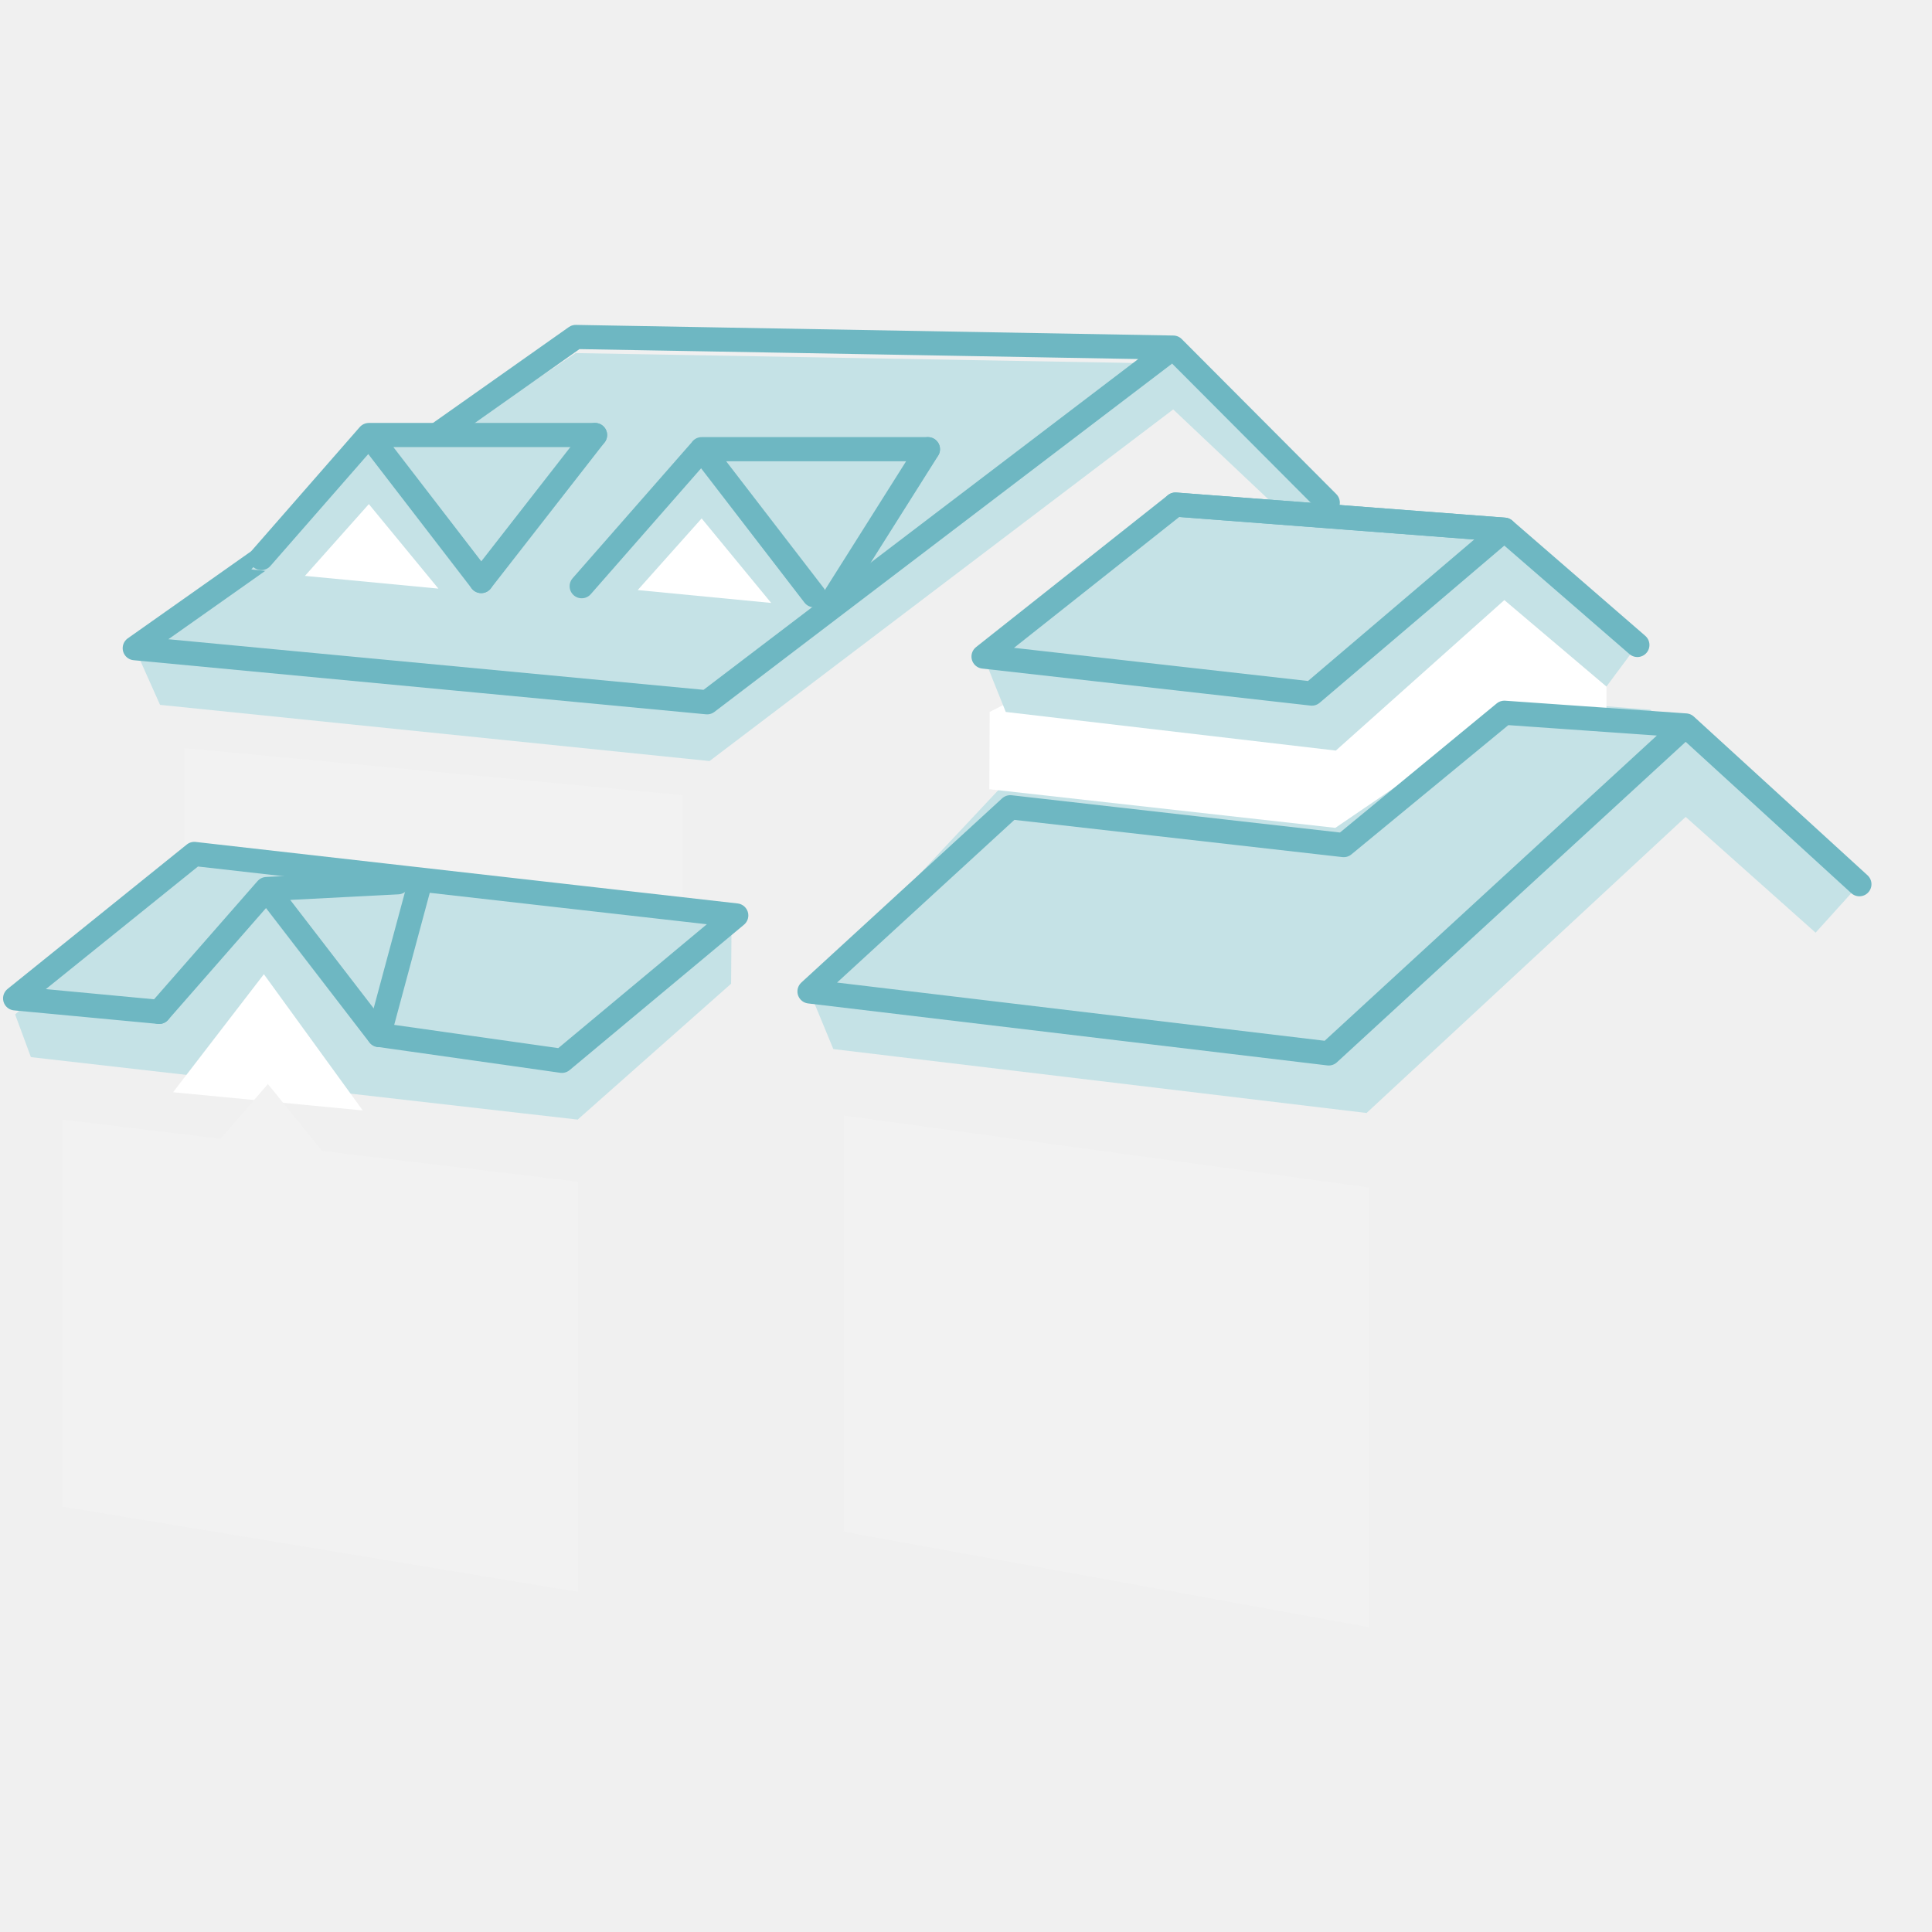
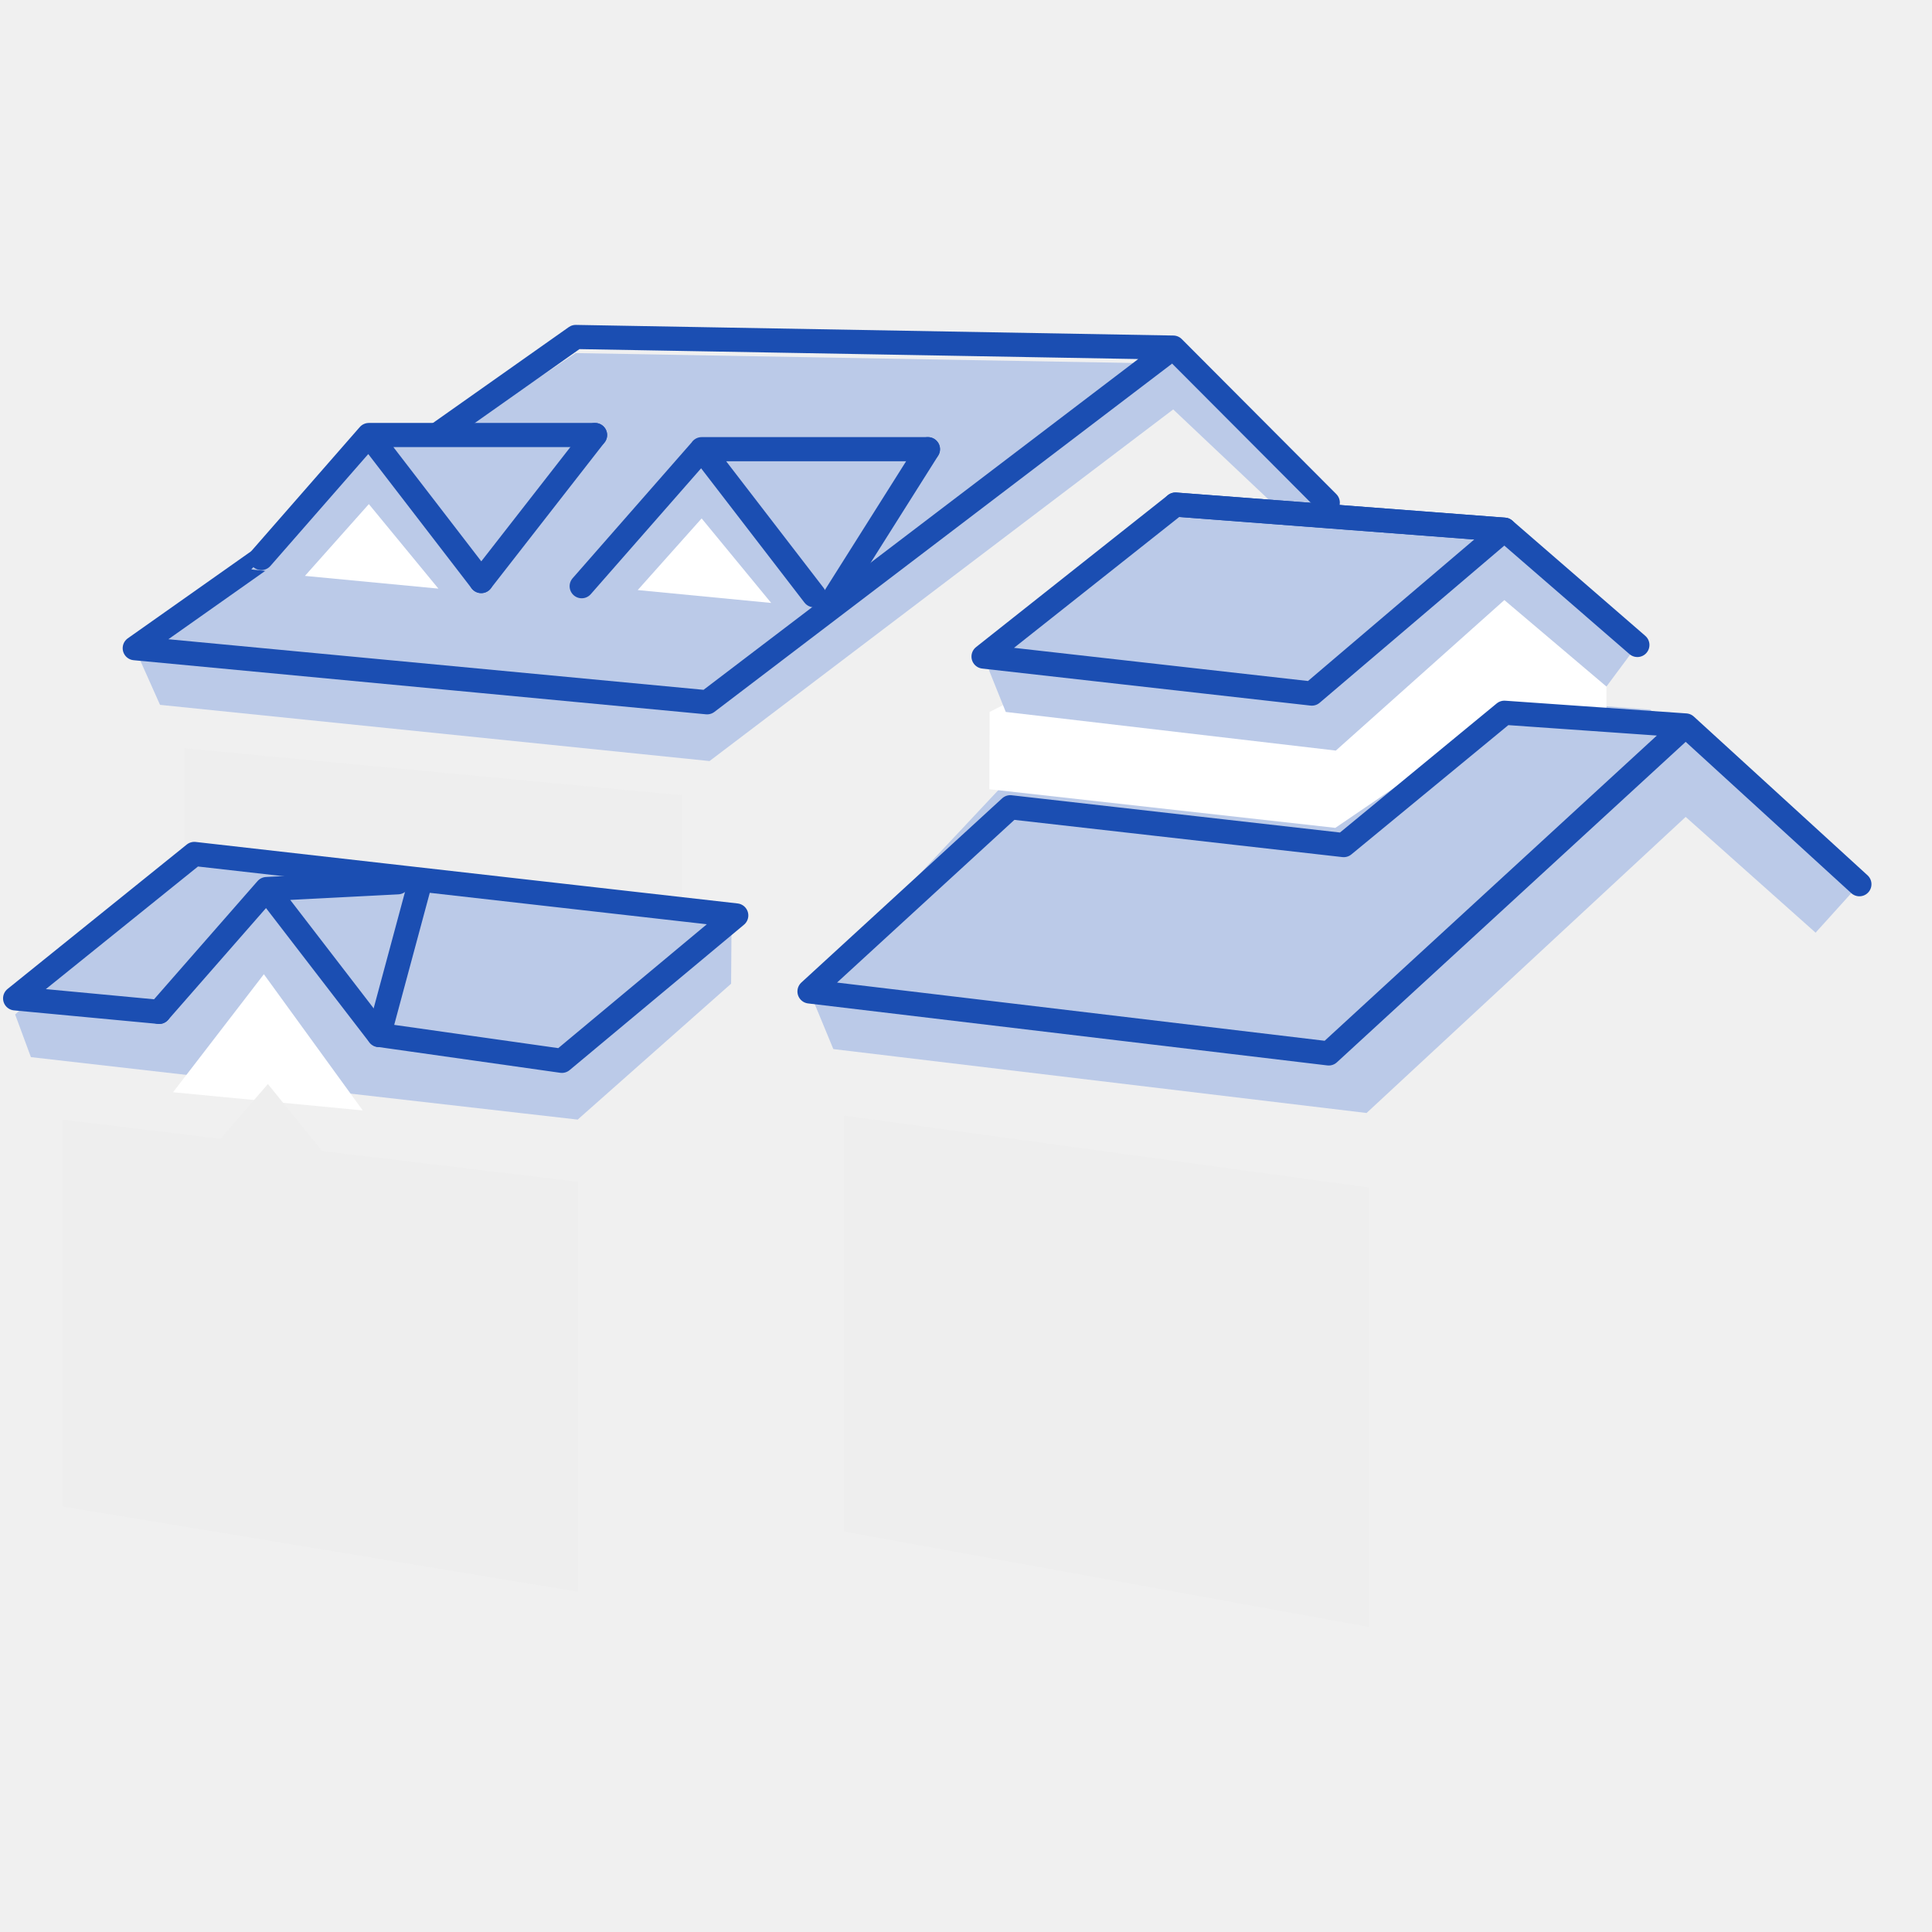
- <svg xmlns="http://www.w3.org/2000/svg" height="120" width="120">
-   <g fill="none" fill-rule="evenodd">
-     <g fill-rule="nonzero">
-       <path d="m11.45 46.47v9.32l30.92 3.04v-9.44z" fill="#f2f2f2" />
-       <path d="m45.44 56.9-33.37-3.86-11.13 9.97.98 2.65 33.96 3.88 9.53-8.44zm57.06-12.82 12.99 10.84-2.72 3.01-8.07-7.19-19.82 18.39-33.12-3.97-1.48-3.58 18.87-20.12z" fill="#c5e2e6" />
-       <path d="m93.44 37.27 6.34 5.37v2.54l-6.34-.91-10.5 7.15-21.49-2.4.02-4.8 11.54-5.88z" fill="#fff" />
-       <g fill="#c5e2e6">
-         <path d="m93.44 32.9 8.26 7.16-1.92 2.58-6.34-5.37-10.47 9.35-20.5-2.4-1.38-3.44 11.92-9.44z" />
-         <path d="m35.76 21.93-27.39 18.33 1.57 3.52 34.13 3.49 28.8-21.84 8.29 7.83 1.31-1.04-9.6-9.63z" />
-       </g>
-     </g>
-     <g stroke="#6eb7c2" stroke-linecap="round" stroke-linejoin="round" stroke-width="1.5">
-       <path d="m72.87 21.59-28.95 22.03-35.55-3.36 27.39-19.33 37.11.66 9.6 9.63" />
-       <path d="m73.01 31.34 20.43 1.56 8.26 7.16" />
-       <path d="m93.44 32.9-11.96 10.18-20.39-2.3 11.92-9.44zm-9.98 19.59 9.98-8.22 11.26.79-22.17 20.37-32.25-3.85 12.47-11.44zm21.24-7.43 10.79 9.86" />
-     </g>
-     <path d="m39.61 36.65 8.29.8-4.32-5.25z" fill="#fff" fill-rule="nonzero" />
-     <path d="m57.63 27.9h-14.04l-7.46 8.51m7.45-8.51 6.98 9.07" stroke="#6eb7c2" stroke-linecap="round" stroke-linejoin="round" stroke-width="1.5" />
-     <path d="m15.61 35.37 6.68-7.63h14.05l-7.07 9.06z" fill="#c5e2e6" fill-rule="nonzero" />
-     <path d="m36.96 27.02h-14.05l-6.68 7.64m6.68-7.64 6.98 9.07" stroke="#6eb7c2" stroke-linecap="round" stroke-linejoin="round" stroke-width="1.5" />
-     <path d="m18.94 35.77 8.29.79-4.32-5.25z" fill="#fff" fill-rule="nonzero" />
-     <path d="m9.26 64.57 6.68-7.63h14.05l-7.07 9.06z" fill="#c5e2e6" fill-rule="nonzero" />
-     <path d="m24.71 54.8-8.15.42-6.68 7.63m6.68-7.63 6.98 9.07" stroke="#6eb7c2" stroke-linecap="round" stroke-linejoin="round" stroke-width="1.5" />
-     <path d="m10.75 67.84 11.78 1.13-6.14-8.46z" fill="#fff" fill-rule="nonzero" />
-     <path d="m36.96 27.02-7.07 9.07m27.75-8.19-6.36 10.08" stroke="#6eb7c2" stroke-linecap="round" stroke-linejoin="round" stroke-width="1.5" />
-     <path d="m3.86 69.54 9.84 1.19 2.94-3.4 3.37 4.16 15.89 1.91v25.47l-32.04-5.3zm48.55-.25v25.84l32.62 5.93v-27.3z" fill="#f2f2f2" fill-rule="nonzero" />
-     <path d="m25.98 55.22-2.44 9.06 11.36 1.61 10.83-9.03-33.66-3.82-11.13 8.97 8.94.84" stroke="#6eb7c2" stroke-linecap="round" stroke-linejoin="round" stroke-width="1.5" />
-   </g>
+ <svg xmlns="http://www.w3.org/2000/svg" width="120" height="120" viewBox="0 0 120 120" fill="none">
+   <path d="M11.45 46.47V55.79L42.37 58.83V49.39L11.45 46.47Z" fill="#EEEEEE" />
+   <path d="M45.44 56.9L12.07 53.04L0.94 63.01L1.92 65.66L35.88 69.54L45.41 61.1L45.44 56.9ZM102.5 44.08L115.49 54.92L112.77 57.93L104.7 50.74L84.88 69.13L51.76 65.16L50.28 61.58L69.15 41.46L102.5 44.08Z" fill="#BBCAE8" />
+   <path d="M93.44 37.27L99.78 42.64V45.18L93.44 44.27L82.94 51.42L61.45 49.02L61.47 44.22L73.01 38.34L93.44 37.27Z" fill="white" />
+   <path d="M93.44 32.9L101.7 40.06L99.78 42.64L93.44 37.27L82.97 46.62L62.47 44.22L61.09 40.78L73.01 31.34L93.44 32.9Z" fill="#BBCAE8" />
+   <path d="M35.76 21.93L8.37 40.26L9.94 43.78L44.07 47.27L72.87 25.43L81.16 33.26L82.47 32.22L72.87 22.59L35.76 21.93Z" fill="#BBCAE8" />
+   <path d="M72.87 21.59L43.92 43.62L8.37 40.26L35.76 20.93L72.87 21.59ZM72.87 21.59L82.47 31.22" stroke="#1B4EB2" stroke-width="1.5" stroke-linecap="round" stroke-linejoin="round" />
+   <path d="M73.01 31.34L93.44 32.9L101.7 40.06" stroke="#1B4EB2" stroke-width="1.5" stroke-linecap="round" stroke-linejoin="round" />
+   <path d="M104.7 45.06L93.44 44.27L83.46 52.49L62.75 50.14L50.28 61.58L82.53 65.43L104.7 45.06ZM104.7 45.06L115.49 54.92M93.44 32.9L81.48 43.08L61.09 40.78L73.01 31.34L93.44 32.9Z" stroke="#1B4EB2" stroke-width="1.5" stroke-linecap="round" stroke-linejoin="round" />
+   <path d="M39.61 36.65L47.9 37.45L43.58 32.2L39.61 36.65Z" fill="white" />
+   <path d="M57.63 27.9H43.59L36.13 36.41M43.58 27.9L50.56 36.97" stroke="#1B4EB2" stroke-width="1.5" stroke-linecap="round" stroke-linejoin="round" />
+   <path d="M15.61 35.37L22.29 27.74H36.34L29.27 36.8L15.61 35.37Z" fill="#BBCAE8" />
+   <path d="M36.96 27.02H22.91M22.91 27.02L16.23 34.66M22.91 27.02L29.89 36.09" stroke="#1B4EB2" stroke-width="1.5" stroke-linecap="round" stroke-linejoin="round" />
+   <path d="M18.94 35.77L27.23 36.56L22.91 31.31L18.94 35.77Z" fill="white" />
+   <path d="M9.26 64.57L15.94 56.94H29.99L22.92 66L9.26 64.57Z" fill="#BBCAE8" />
+   <path d="M24.71 54.8L16.56 55.22M16.56 55.22L9.88 62.85M16.56 55.22L23.54 64.29" stroke="#1B4EB2" stroke-width="1.5" stroke-linecap="round" stroke-linejoin="round" />
+   <path d="M10.75 67.84L22.53 68.97L16.39 60.51L10.75 67.84Z" fill="white" />
+   <path d="M36.96 27.02L29.89 36.09M57.64 27.9L51.28 37.98" stroke="#1B4EB2" stroke-width="1.5" stroke-linecap="round" stroke-linejoin="round" />
+   <path d="M3.86 69.54L13.7 70.73L16.64 67.33L20.01 71.49L35.9 73.4V98.87L3.86 93.57V69.54ZM52.41 69.29V95.13L85.03 101.06V73.76L52.41 69.29Z" fill="#EEEEEE" />
+   <path d="M25.98 55.22L23.54 64.28L34.9 65.89L45.73 56.86L12.07 53.04L0.94 62.01L9.88 62.85" stroke="#1B4EB2" stroke-width="1.5" stroke-linecap="round" stroke-linejoin="round" />
</svg>
